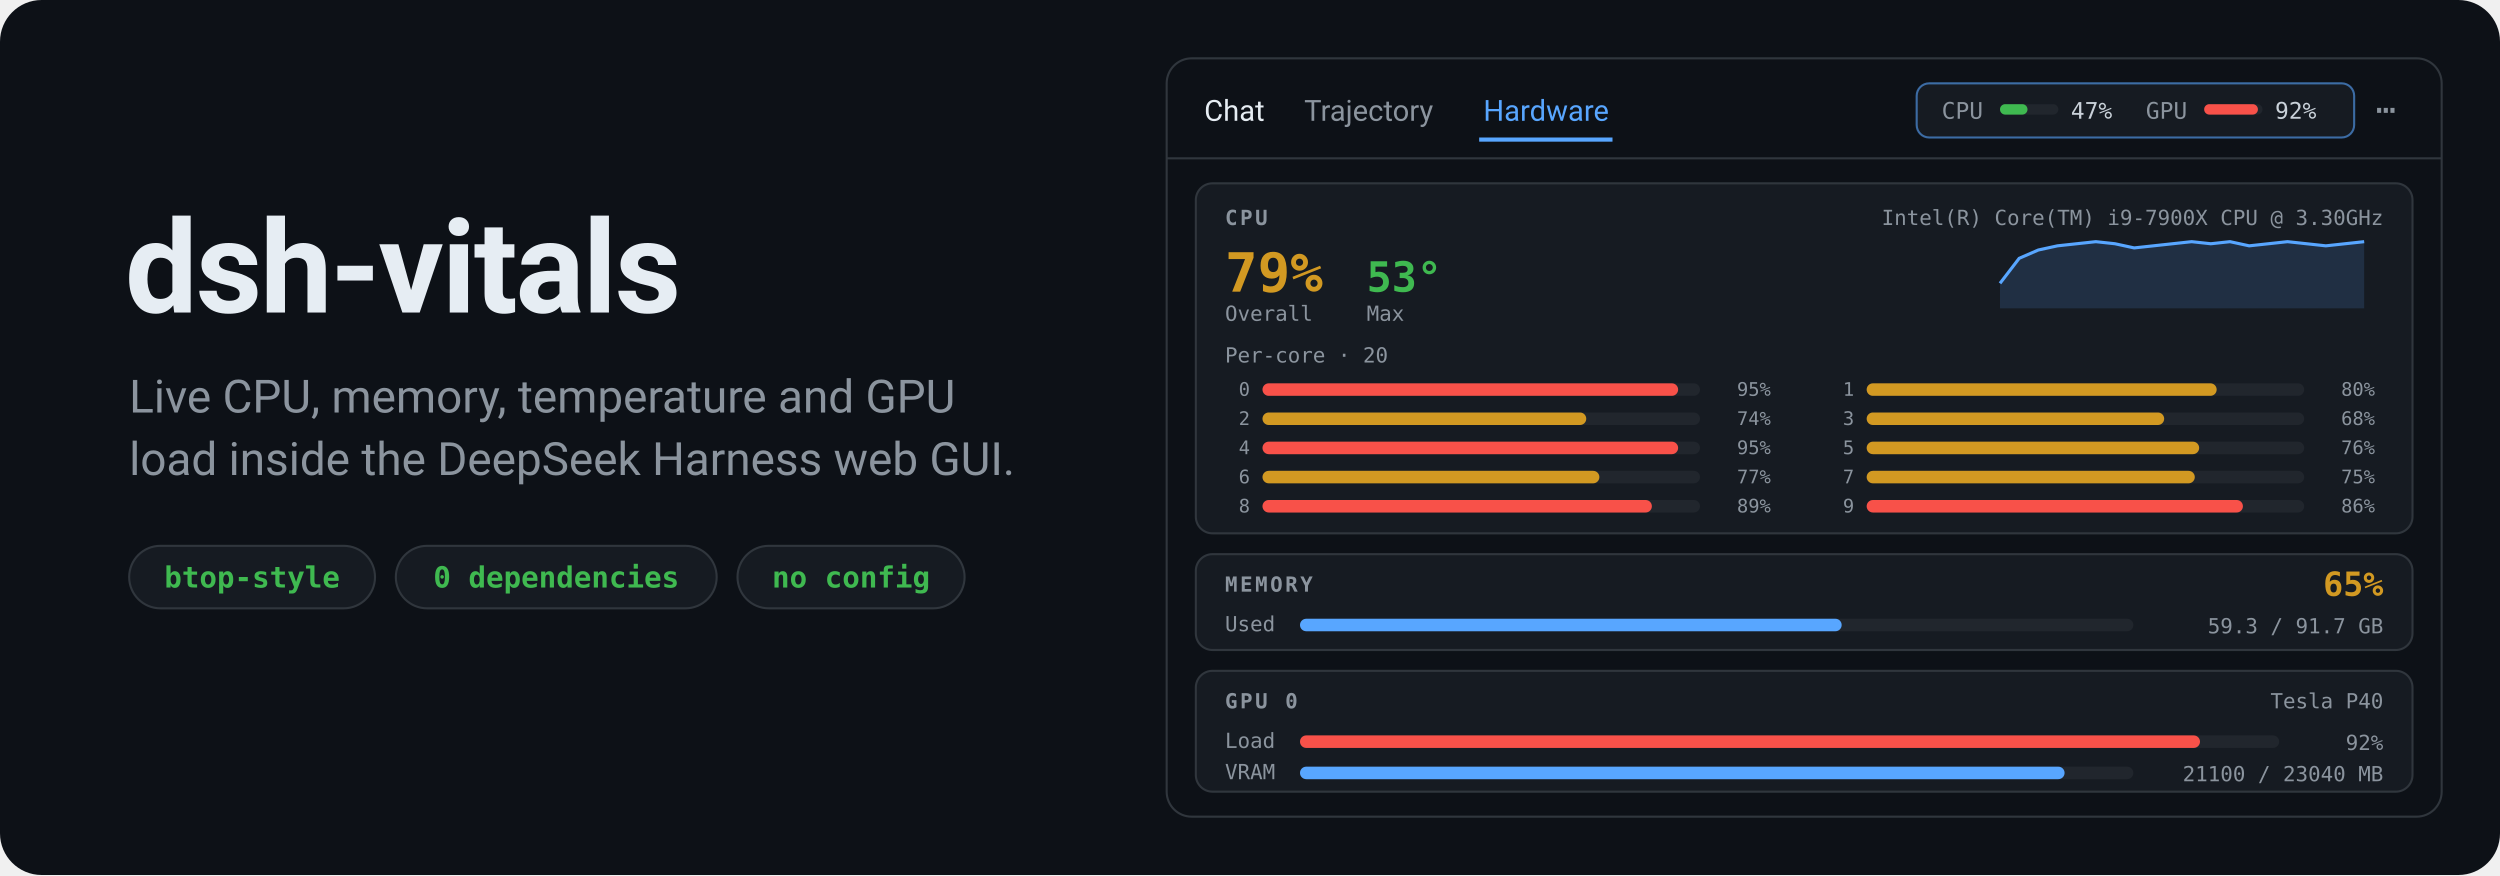
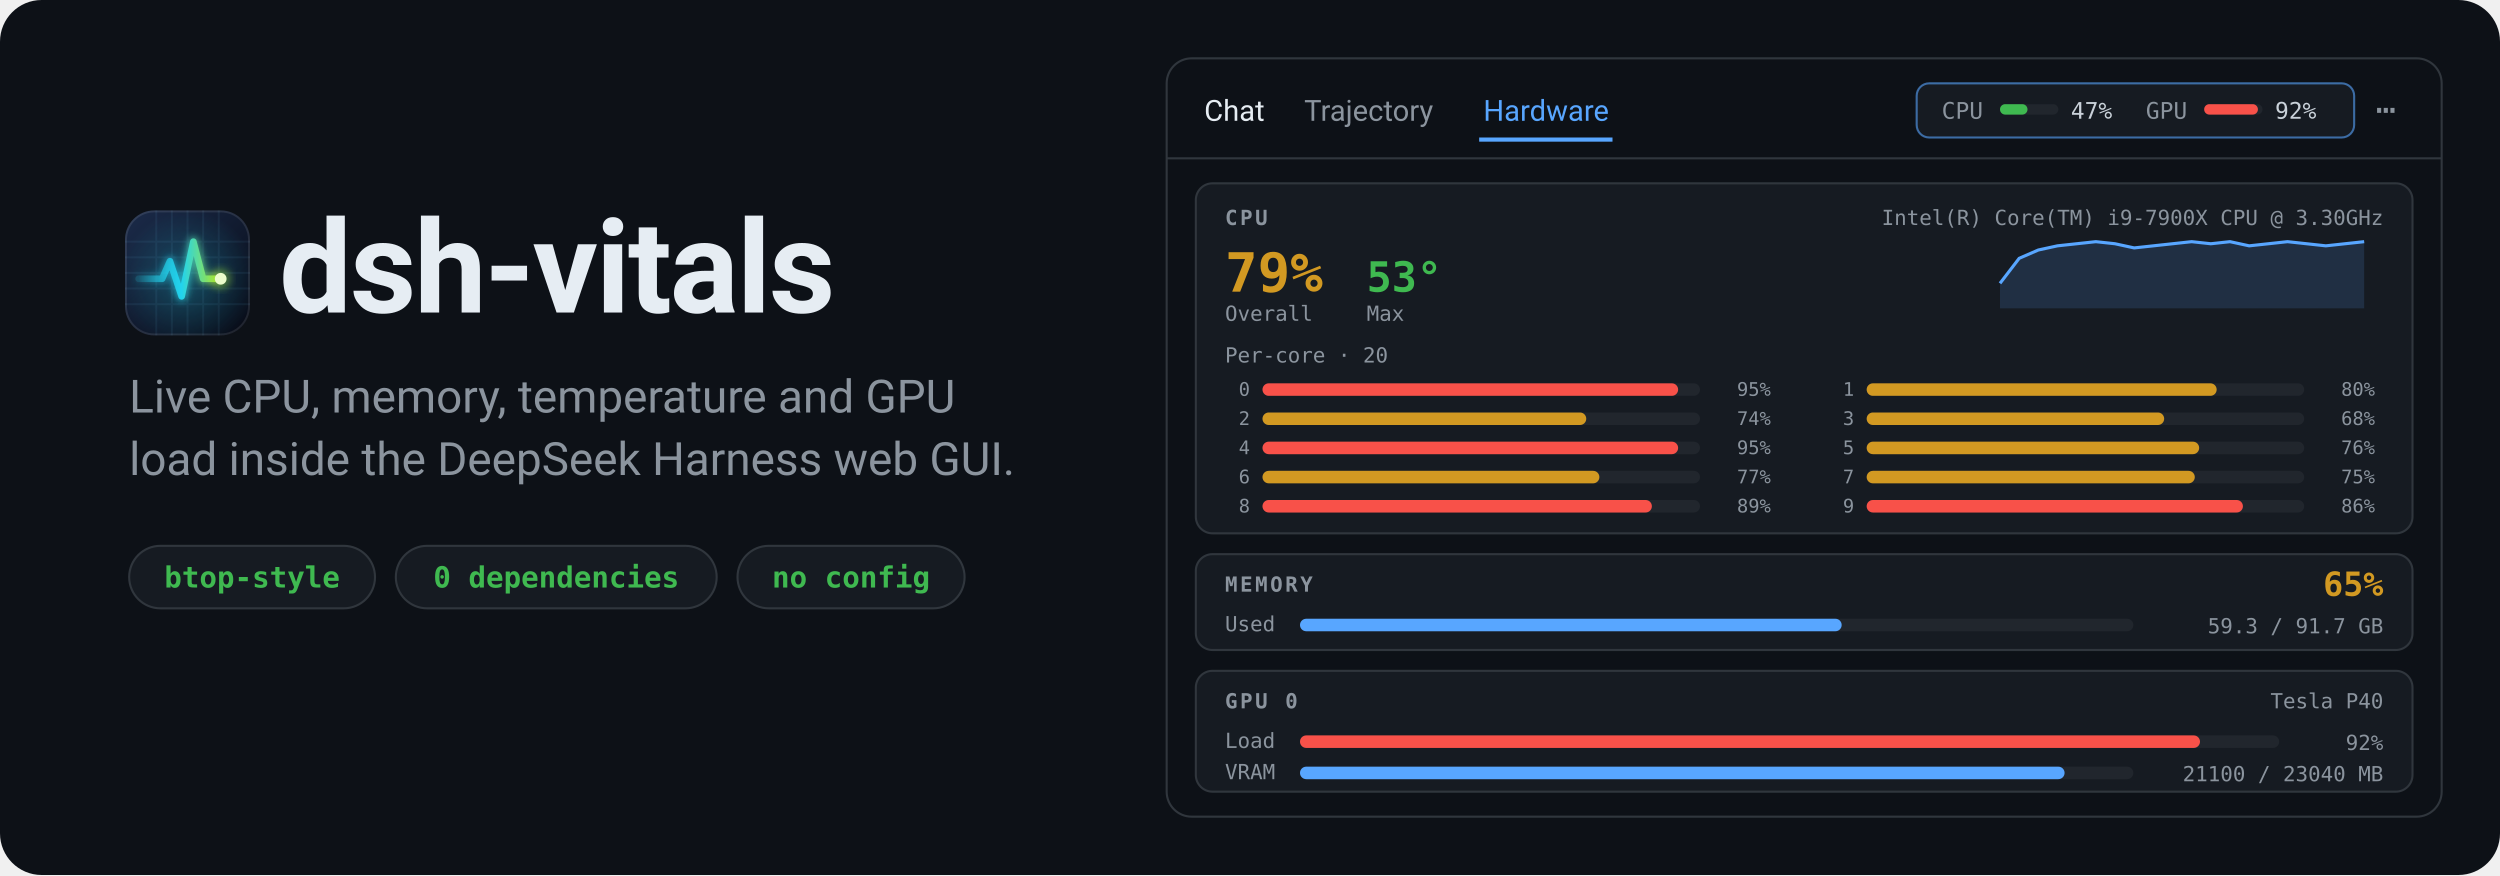
<svg xmlns="http://www.w3.org/2000/svg" width="1200" height="420" viewBox="0 0 1200 420" font-family="ui-sans-serif, -apple-system, 'Segoe UI', Roboto, Helvetica, Arial, sans-serif">
  <rect width="1200" height="420" rx="20" fill="#0d1117" />
-   <text x="60" y="150" fill="#e6edf3" font-size="62" font-weight="700" letter-spacing="-1">dsh-vitals</text>
+   <svg x="60" y="101" width="60" height="60" viewBox="0 0 64 64">
+     <defs>
+       <linearGradient id="ic-bg" x1="0" y1="0" x2="1" y2="1">
+         <stop offset="0" stop-color="#1B2B4A" />
+         <stop offset="1" stop-color="#070B16" />
+       </linearGradient>
+       <radialGradient id="ic-glow" cx=".5" cy=".55" r=".55">
+         <stop offset="0" stop-color="#22D3EE" stop-opacity=".28" />
+         <stop offset="1" stop-color="#22D3EE" stop-opacity="0" />
+       </radialGradient>
+       <linearGradient id="ic-trace" x1="0" y1="0" x2="1" y2="0">
+         <stop offset="0" stop-color="#22D3EE" stop-opacity=".15" />
+         <stop offset=".55" stop-color="#22D3EE" />
+         <stop offset="1" stop-color="#A3E635" />
+       </linearGradient>
+       <filter id="ic-blur" x="-20%" y="-20%" width="140%" height="140%">
+         <feGaussianBlur stdDeviation="2" />
+       </filter>
+       <clipPath id="ic-c">
+         <rect width="64" height="64" rx="15" />
+       </clipPath>
+     </defs>
+     <g clip-path="url(#ic-c)">
+       <rect width="64" height="64" fill="url(#ic-bg)" />
+       <rect width="64" height="64" fill="url(#ic-glow)" />
+       <path d="M0 16h64M0 24h64M0 32h64M0 40h64M0 48h64M16 0v64M24 0v64M32 0v64M40 0v64M48 0v64" stroke="#7DD3FC" stroke-opacity=".07" stroke-width="1" />
+     </g>
+     <path d="M7 35h12l4-9 6 18 6-28 5 19h7" fill="none" stroke="url(#ic-trace)" stroke-width="5" stroke-linecap="round" stroke-linejoin="round" filter="url(#ic-blur)" opacity=".7" />
+     <path d="M7 35h12l4-9 6 18 6-28 5 19h7" fill="none" stroke="url(#ic-trace)" stroke-width="3.4" stroke-linecap="round" stroke-linejoin="round" />
+     <circle cx="49" cy="35" r="5.5" fill="#A3E635" opacity=".35" filter="url(#ic-blur)" />
+     <circle cx="49" cy="35" r="3" fill="#ECFCCB" />
+     <rect x=".5" y=".5" width="63" height="63" rx="14.5" fill="none" stroke="#fff" stroke-opacity=".1" />
+   </svg>
+   <text x="134" y="150" fill="#e6edf3" font-size="62" font-weight="700" letter-spacing="-1">dsh-vitals</text>
  <text x="62" y="198" fill="#8b949e" font-size="22">Live CPU, memory, temperature and GPU</text>
  <text x="62" y="228" fill="#8b949e" font-size="22">load inside the DeepSeek Harness web GUI.</text>
  <g font-family="ui-monospace, SFMono-Regular, Menlo, Consolas, monospace" font-size="14" font-weight="600">
    <rect x="62" y="262" width="118" height="30" rx="15" fill="#161b22" stroke="#30363d" />
    <text x="121.0" y="282" fill="#3fb950" text-anchor="middle">btop-style</text>
    <rect x="190" y="262" width="154" height="30" rx="15" fill="#161b22" stroke="#30363d" />
    <text x="267.0" y="282" fill="#3fb950" text-anchor="middle">0 dependencies</text>
    <rect x="354" y="262" width="109" height="30" rx="15" fill="#161b22" stroke="#30363d" />
    <text x="408.5" y="282" fill="#3fb950" text-anchor="middle">no config</text>
  </g>
  <g transform="translate(560 28)" font-family="ui-monospace, SFMono-Regular, Menlo, Consolas, monospace">
    <rect width="612" height="364" rx="12" fill="#0d1117" stroke="#30363d" />
    <text x="18" y="30" fill="#e6edf3" font-size="14" font-family="ui-sans-serif, -apple-system, Segoe UI, Roboto, sans-serif">Chat</text>
    <text x="66" y="30" fill="#8b949e" font-size="14" font-family="ui-sans-serif, -apple-system, Segoe UI, Roboto, sans-serif">Trajectory</text>
    <text x="152" y="30" fill="#58a6ff" font-size="14" font-family="ui-sans-serif, -apple-system, Segoe UI, Roboto, sans-serif">Hardware</text>
    <rect x="150" y="38" width="64" height="2" fill="#58a6ff" />
    <rect x="360" y="12" width="210" height="26" rx="6" fill="#161b22" stroke="#58a6ff" stroke-opacity=".6" />
    <text x="372" y="29" fill="#8b949e" font-size="11">CPU</text>
    <rect x="400" y="22" width="28" height="5" rx="2.5" fill="#21262d" />
    <rect x="400" y="22" width="13.2" height="5" rx="2.5" fill="#3fb950" />
    <text x="434" y="29" fill="#c9d1d9" font-size="11">47%</text>
    <text x="470" y="29" fill="#8b949e" font-size="11">GPU</text>
    <rect x="498" y="22" width="28" height="5" rx="2.5" fill="#21262d" />
    <rect x="498" y="22" width="25.8" height="5" rx="2.5" fill="#f85149" />
    <text x="532" y="29" fill="#c9d1d9" font-size="11">92%</text>
    <text x="590" y="30" fill="#8b949e" font-size="16" text-anchor="end">⋯</text>
    <line x1="0" y1="48" x2="612" y2="48" stroke="#30363d" />
    <rect x="14" y="60" width="584" height="168" rx="8" fill="#161b22" stroke="#30363d" />
    <text x="28" y="80" fill="#8b949e" font-size="10" font-weight="700" letter-spacing="1.2">CPU</text>
    <text x="584" y="80" fill="#8b949e" font-size="10" text-anchor="end">Intel(R) Core(TM) i9-7900X CPU @ 3.30GHz</text>
    <text x="28" y="112" fill="#d29922" font-size="26" font-weight="700">79%</text>
    <text x="96" y="112" fill="#3fb950" font-size="20" font-weight="700">53°</text>
    <text x="28" y="126" fill="#8b949e" font-size="10">Overall</text>
    <text x="96" y="126" fill="#8b949e" font-size="10">Max</text>
    <polygon points="400,120 400.0,108 409.2,96 418.4,92 427.6,90 436.8,89 446.0,88 455.2,89 464.4,91 473.6,90 482.8,89 492.0,88 501.2,89 510.4,88 519.6,90 528.8,89 538.0,88 547.2,89 556.4,90 565.6,89 574.8,88 574.8,120" fill="#58a6ff" fill-opacity=".15" />
    <polyline points="400.0,108 409.2,96 418.4,92 427.6,90 436.8,89 446.0,88 455.2,89 464.4,91 473.6,90 482.8,89 492.0,88 501.2,89 510.4,88 519.6,90 528.8,89 538.0,88 547.2,89 556.4,90 565.6,89 574.8,88" fill="none" stroke="#58a6ff" stroke-width="1.5" />
    <text x="28" y="146" fill="#8b949e" font-size="10">Per-core · 20</text>
    <text x="40" y="162" fill="#8b949e" font-size="9" text-anchor="end">0</text>
    <rect x="46" y="156" width="210" height="6" rx="3" fill="#21262d" />
    <rect x="46" y="156" width="199.5" height="6" rx="3" fill="#f85149" />
    <text x="290" y="162" fill="#8b949e" font-size="9" text-anchor="end">95%</text>
    <text x="330" y="162" fill="#8b949e" font-size="9" text-anchor="end">1</text>
    <rect x="336" y="156" width="210" height="6" rx="3" fill="#21262d" />
    <rect x="336" y="156" width="168.0" height="6" rx="3" fill="#d29922" />
    <text x="580" y="162" fill="#8b949e" font-size="9" text-anchor="end">80%</text>
    <text x="40" y="176" fill="#8b949e" font-size="9" text-anchor="end">2</text>
    <rect x="46" y="170" width="210" height="6" rx="3" fill="#21262d" />
    <rect x="46" y="170" width="155.4" height="6" rx="3" fill="#d29922" />
    <text x="290" y="176" fill="#8b949e" font-size="9" text-anchor="end">74%</text>
    <text x="330" y="176" fill="#8b949e" font-size="9" text-anchor="end">3</text>
    <rect x="336" y="170" width="210" height="6" rx="3" fill="#21262d" />
    <rect x="336" y="170" width="142.8" height="6" rx="3" fill="#d29922" />
    <text x="580" y="176" fill="#8b949e" font-size="9" text-anchor="end">68%</text>
    <text x="40" y="190" fill="#8b949e" font-size="9" text-anchor="end">4</text>
    <rect x="46" y="184" width="210" height="6" rx="3" fill="#21262d" />
    <rect x="46" y="184" width="199.5" height="6" rx="3" fill="#f85149" />
    <text x="290" y="190" fill="#8b949e" font-size="9" text-anchor="end">95%</text>
    <text x="330" y="190" fill="#8b949e" font-size="9" text-anchor="end">5</text>
    <rect x="336" y="184" width="210" height="6" rx="3" fill="#21262d" />
    <rect x="336" y="184" width="159.6" height="6" rx="3" fill="#d29922" />
    <text x="580" y="190" fill="#8b949e" font-size="9" text-anchor="end">76%</text>
    <text x="40" y="204" fill="#8b949e" font-size="9" text-anchor="end">6</text>
    <rect x="46" y="198" width="210" height="6" rx="3" fill="#21262d" />
    <rect x="46" y="198" width="161.7" height="6" rx="3" fill="#d29922" />
    <text x="290" y="204" fill="#8b949e" font-size="9" text-anchor="end">77%</text>
    <text x="330" y="204" fill="#8b949e" font-size="9" text-anchor="end">7</text>
    <rect x="336" y="198" width="210" height="6" rx="3" fill="#21262d" />
    <rect x="336" y="198" width="157.5" height="6" rx="3" fill="#d29922" />
    <text x="580" y="204" fill="#8b949e" font-size="9" text-anchor="end">75%</text>
    <text x="40" y="218" fill="#8b949e" font-size="9" text-anchor="end">8</text>
    <rect x="46" y="212" width="210" height="6" rx="3" fill="#21262d" />
    <rect x="46" y="212" width="186.9" height="6" rx="3" fill="#f85149" />
    <text x="290" y="218" fill="#8b949e" font-size="9" text-anchor="end">89%</text>
    <text x="330" y="218" fill="#8b949e" font-size="9" text-anchor="end">9</text>
    <rect x="336" y="212" width="210" height="6" rx="3" fill="#21262d" />
    <rect x="336" y="212" width="180.6" height="6" rx="3" fill="#f85149" />
    <text x="580" y="218" fill="#8b949e" font-size="9" text-anchor="end">86%</text>
    <rect x="14" y="238" width="584" height="46" rx="8" fill="#161b22" stroke="#30363d" />
    <text x="28" y="256" fill="#8b949e" font-size="10" font-weight="700" letter-spacing="1.2">MEMORY</text>
    <text x="584" y="258" fill="#d29922" font-size="16" font-weight="700" text-anchor="end">65%</text>
    <text x="28" y="275" fill="#8b949e" font-size="10">Used</text>
    <rect x="64" y="269" width="400" height="6" rx="3" fill="#21262d" />
    <rect x="64" y="269" width="260" height="6" rx="3" fill="#58a6ff" />
    <text x="584" y="276" fill="#8b949e" font-size="10" text-anchor="end">59.3 / 91.7 GB</text>
    <rect x="14" y="294" width="584" height="58" rx="8" fill="#161b22" stroke="#30363d" />
    <text x="28" y="312" fill="#8b949e" font-size="10" font-weight="700" letter-spacing="1.2">GPU 0</text>
    <text x="584" y="312" fill="#8b949e" font-size="10" text-anchor="end">Tesla P40</text>
    <text x="28" y="331" fill="#8b949e" font-size="10">Load</text>
    <rect x="64" y="325" width="470" height="6" rx="3" fill="#21262d" />
    <rect x="64" y="325" width="432" height="6" rx="3" fill="#f85149" />
    <text x="584" y="332" fill="#8b949e" font-size="10" text-anchor="end">92%</text>
    <text x="28" y="346" fill="#8b949e" font-size="10">VRAM</text>
    <rect x="64" y="340" width="400" height="6" rx="3" fill="#21262d" />
    <rect x="64" y="340" width="367" height="6" rx="3" fill="#58a6ff" />
    <text x="584" y="347" fill="#8b949e" font-size="10" text-anchor="end">21100 / 23040 MB</text>
  </g>
</svg>
